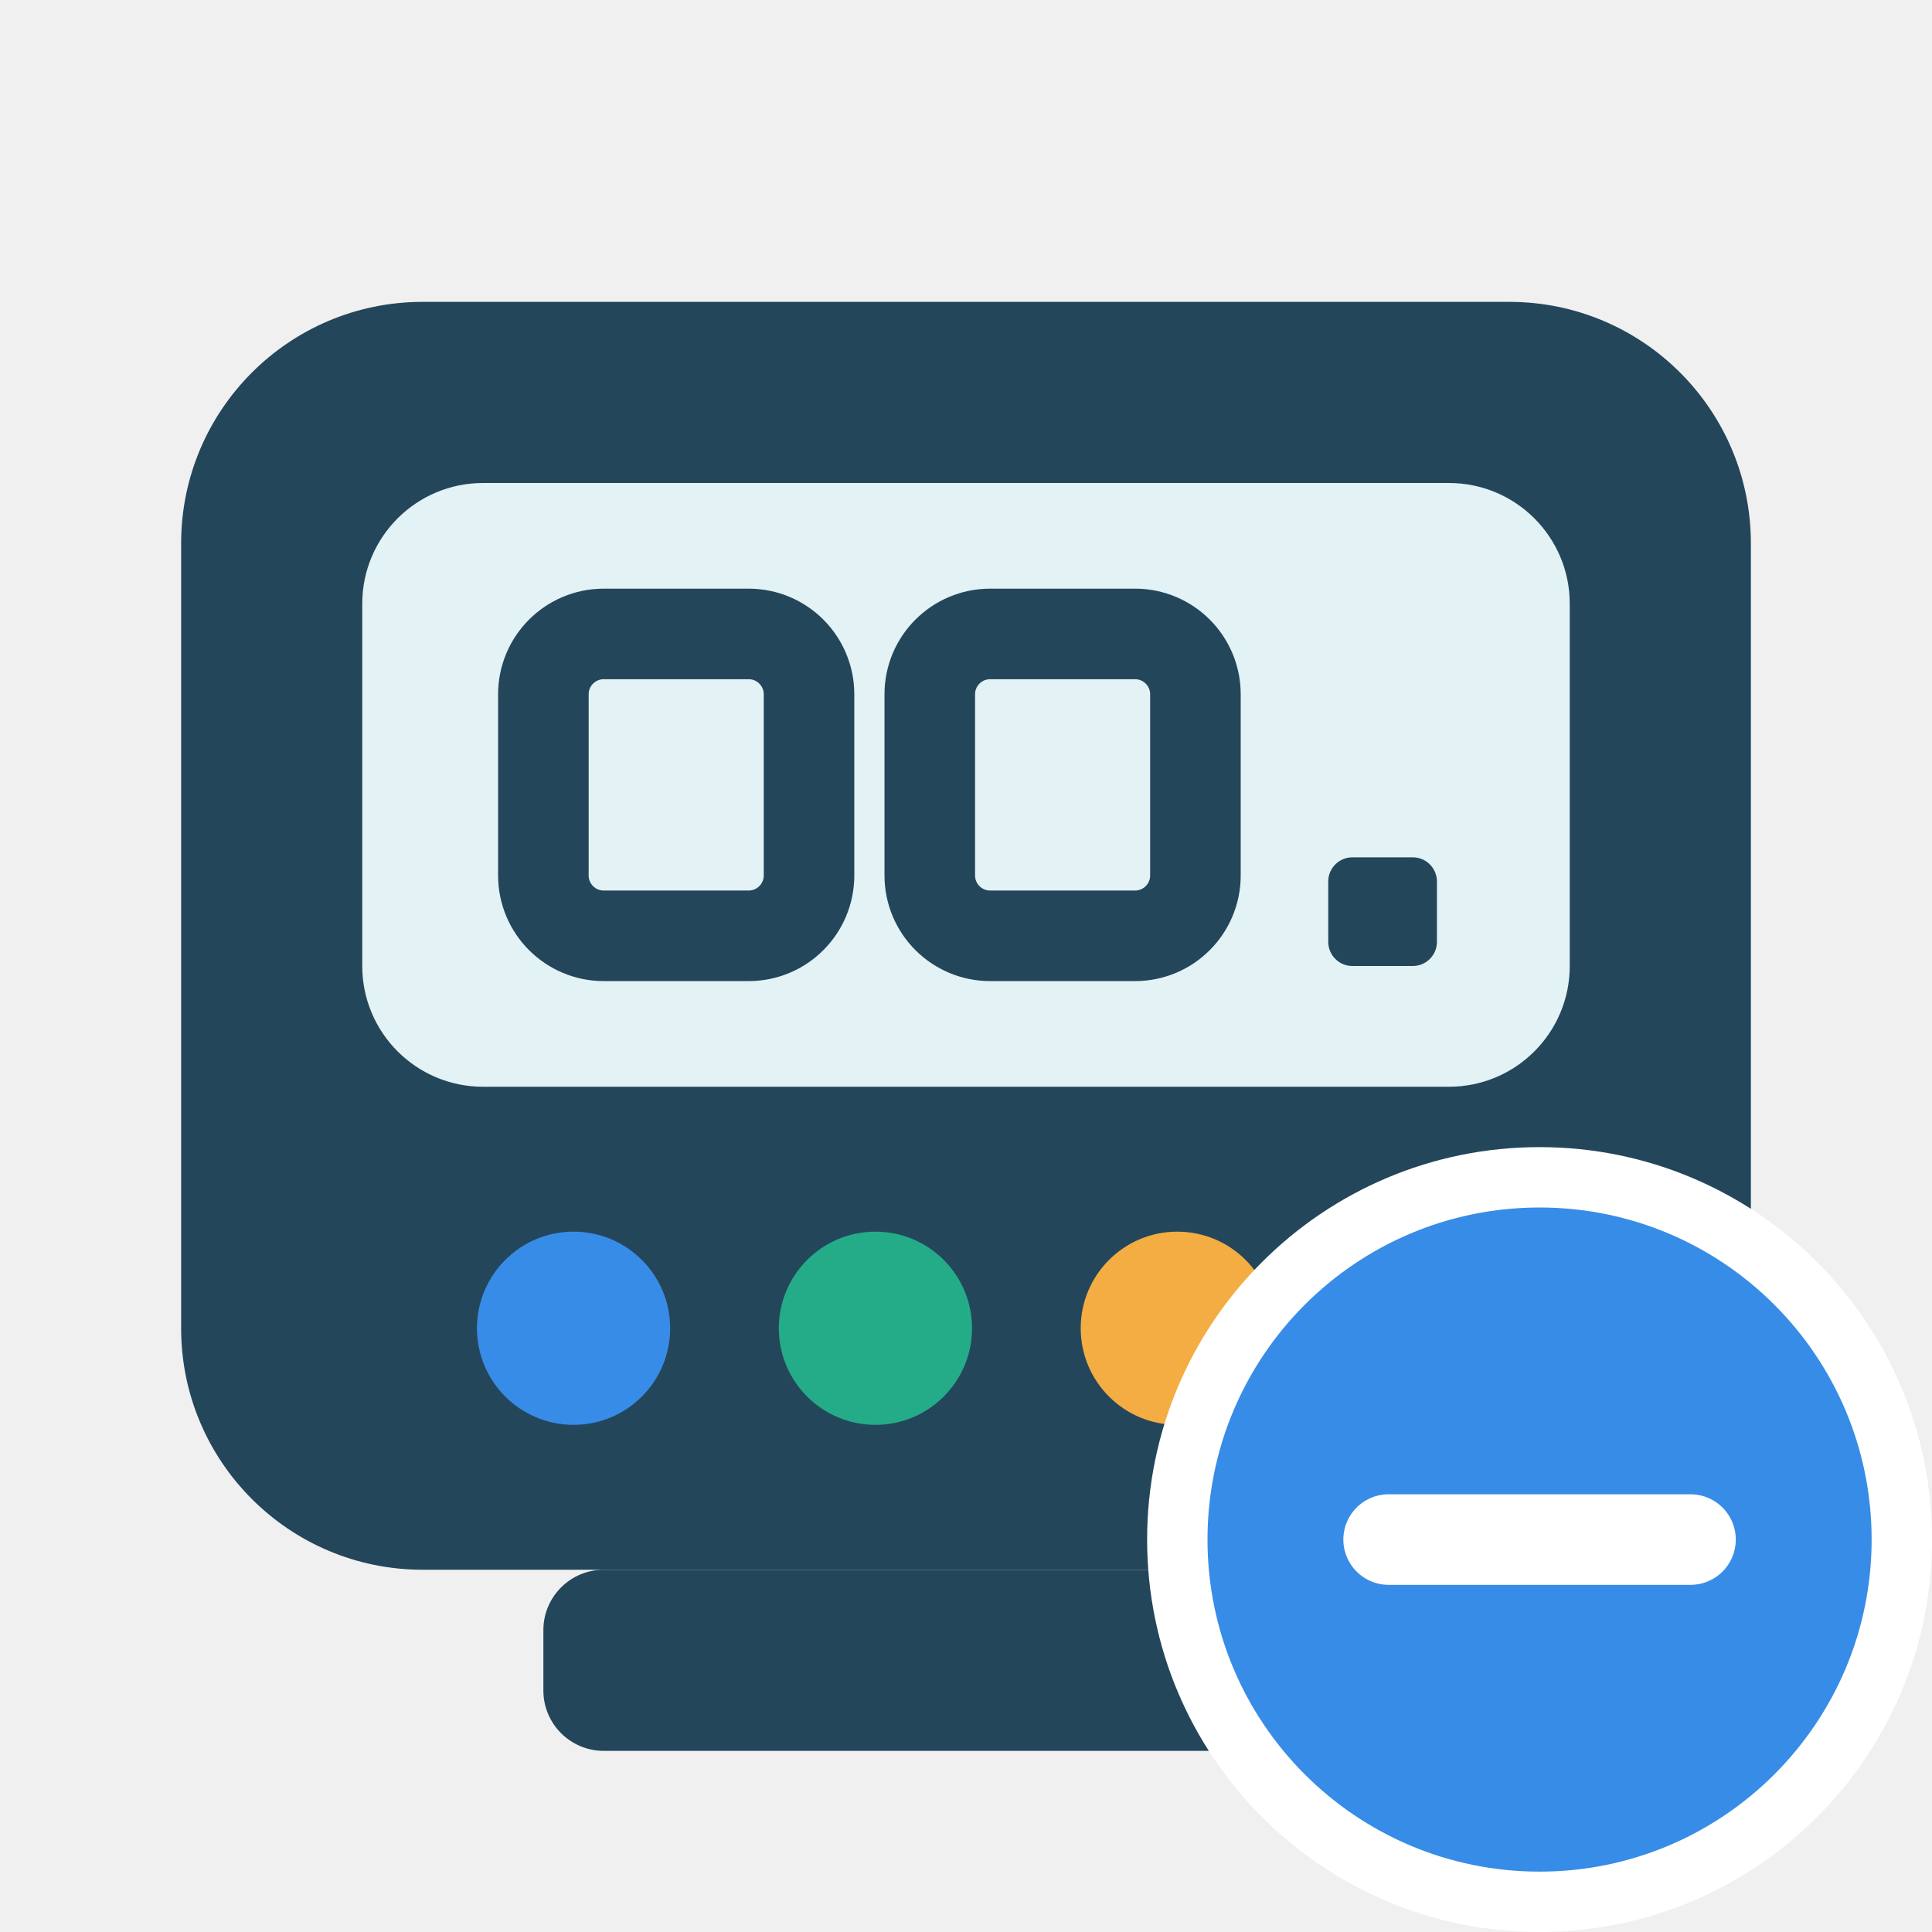
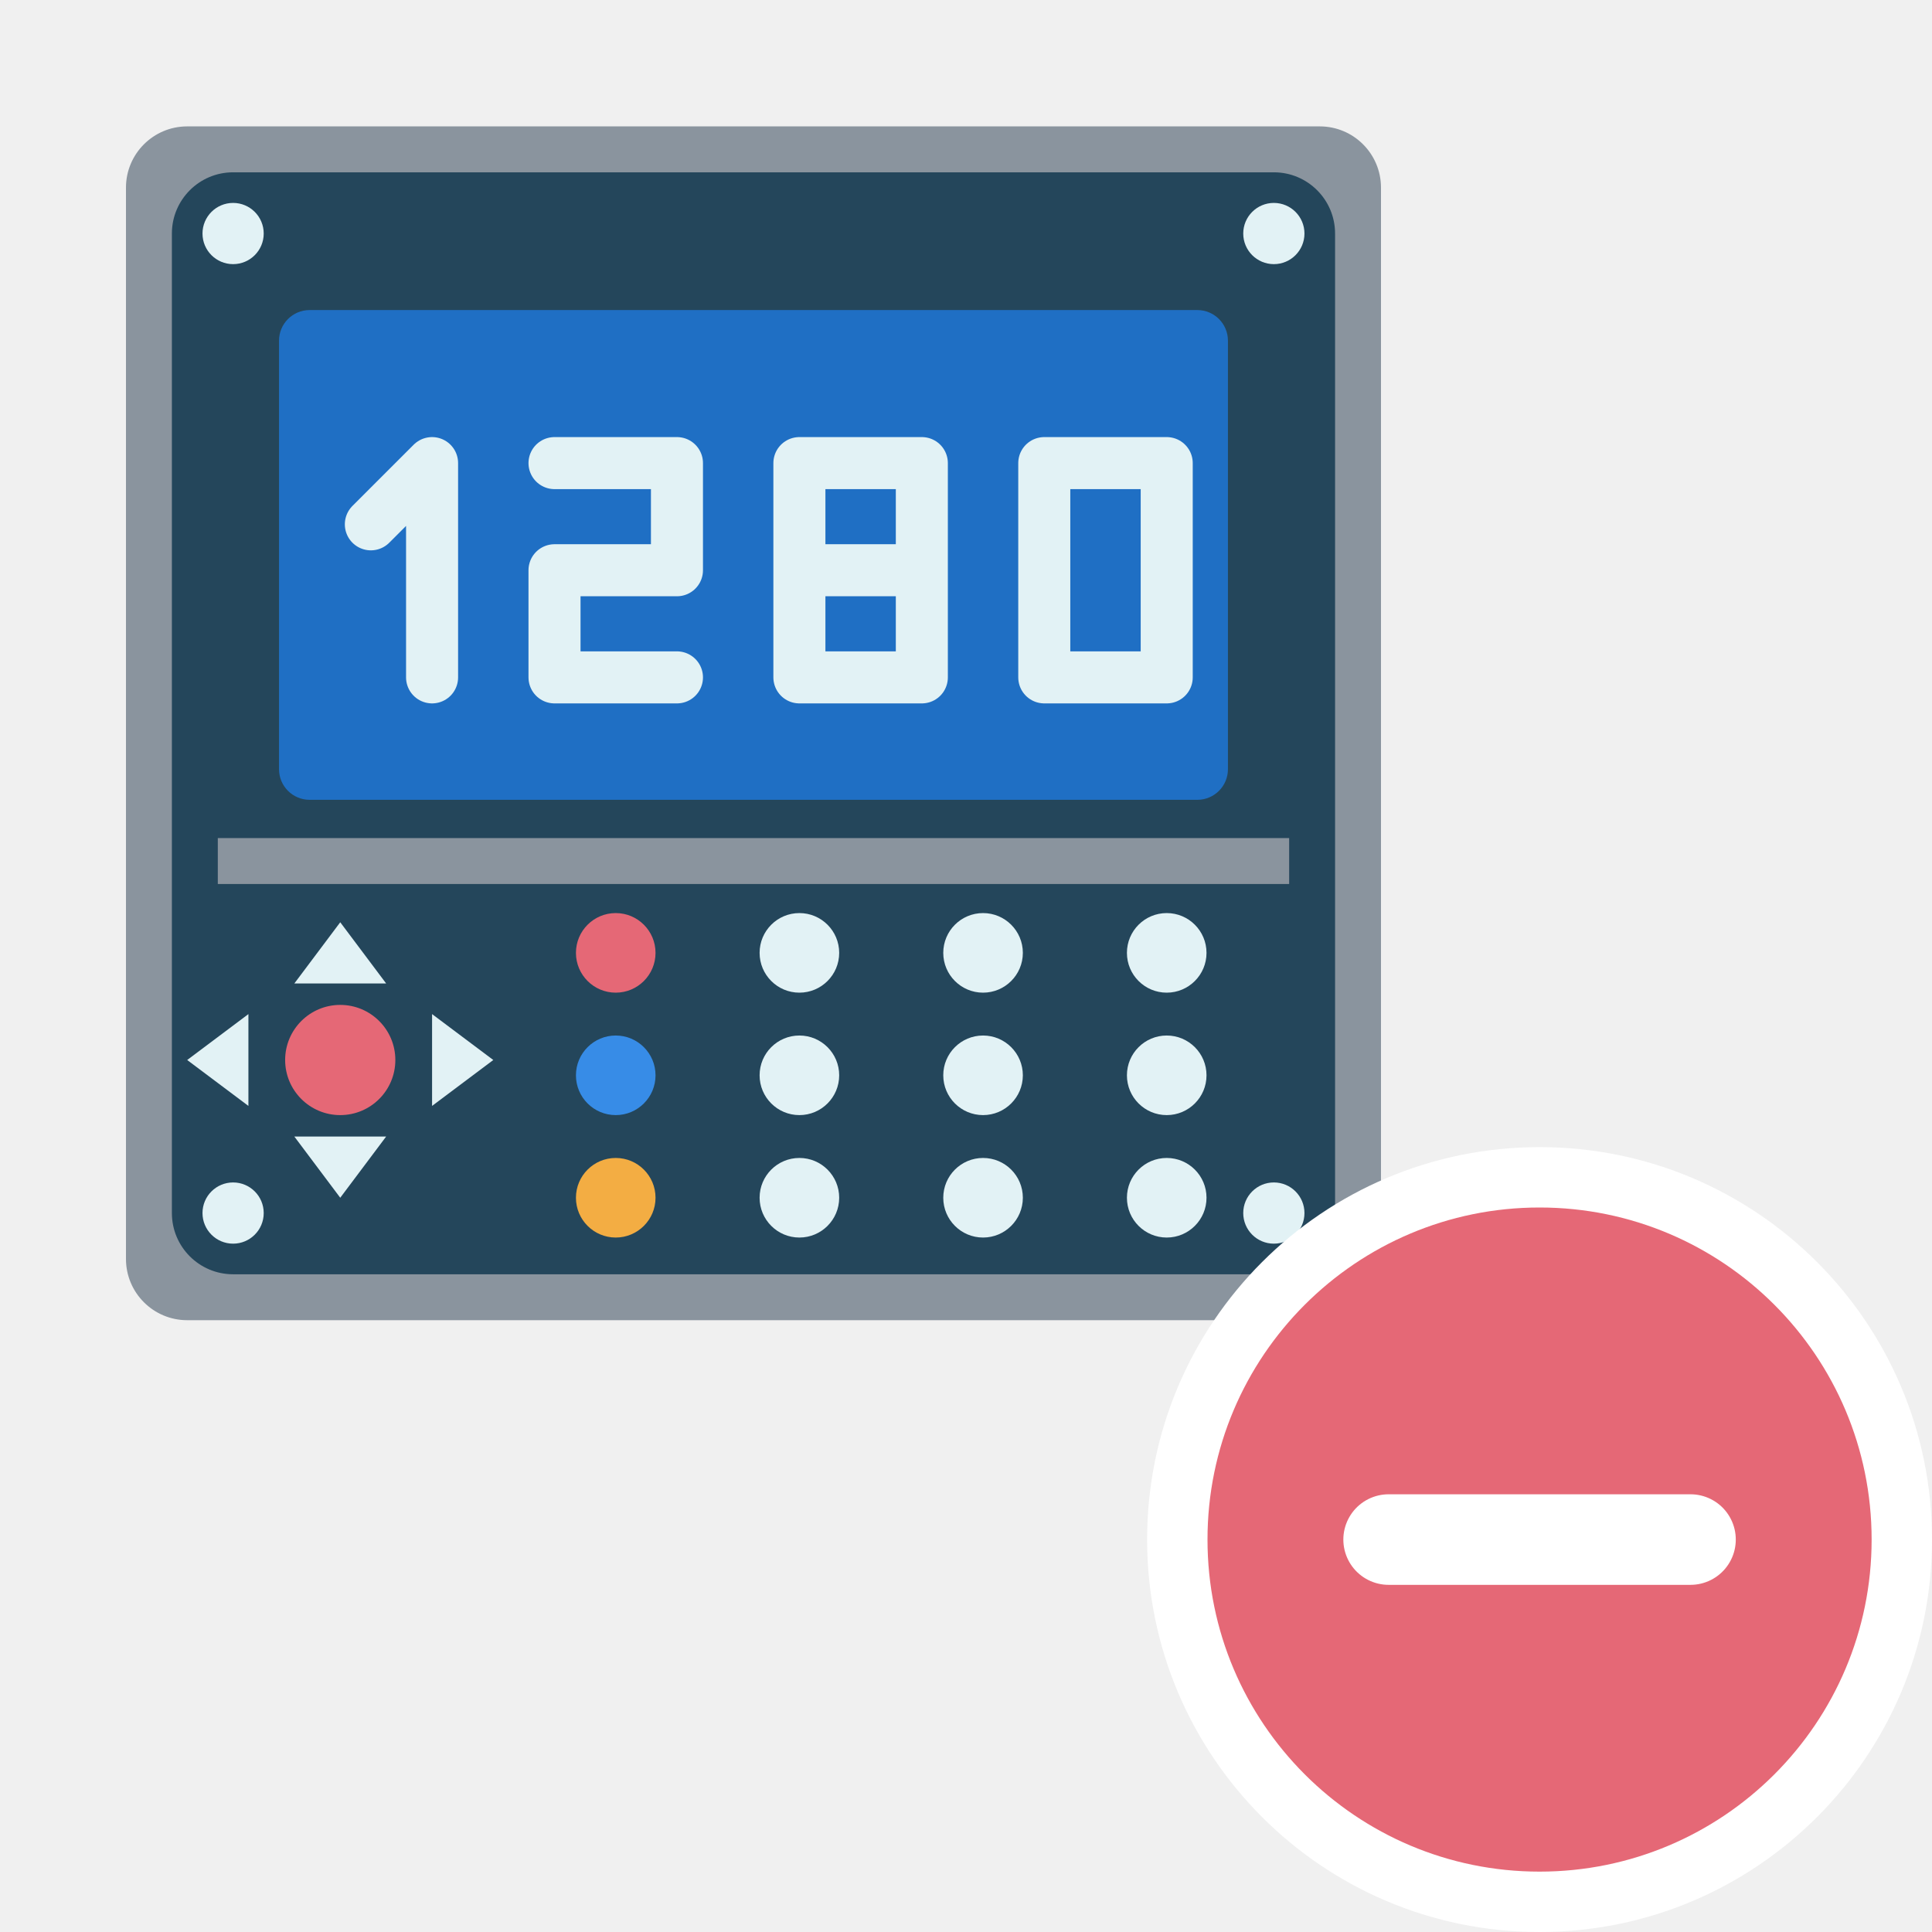
- <svg xmlns="http://www.w3.org/2000/svg" width="32" height="32" viewBox="0 0 32 32">
-   <rect x="9" y="26" width="14" height="3" rx="1" fill="#24465B" />
-   <rect x="3" y="5" width="26" height="21" rx="4" fill="#24465B" />
-   <rect x="6" y="8" width="20" height="10" rx="2" fill="#E2F2F5" />
-   <rect x="9" y="10.5" width="4.4" height="5" rx="1" fill="none" stroke="#24465B" stroke-width="1.5" />
-   <rect x="15.4" y="10.5" width="4.4" height="5" rx="1" fill="none" stroke="#24465B" stroke-width="1.5" />
-   <rect x="22" y="14.2" width="1.8" height="1.8" rx="0.4" fill="#24465B" />
-   <circle cx="9.5" cy="22" r="1.6" fill="#378CE7" />
-   <circle cx="14.5" cy="22" r="1.6" fill="#24AC88" />
-   <circle cx="19.5" cy="22" r="1.6" fill="#F3AD43" />
-   <ellipse cx="25.5" cy="25.5" rx="6.5" ry="6.5" fill="#FFFFFF" />
-   <ellipse cx="25.5" cy="25.5" rx="5.5" ry="5.5" fill="#378CE7" />
-   <polyline points="23,25.5 28,25.5" fill="none" stroke="#FFFFFF" stroke-width="1.5" stroke-linecap="round" stroke-linejoin="round" />
+ <svg xmlns="http://www.w3.org/2000/svg" width="32" height="32" viewBox="0 0 64 64" role="img" aria-labelledby="title">
+   <g transform="translate(0 -1) scale(.78)">
+     <g transform="translate(-10.25 .15) scale(1.3)">
+       <rect x="12" y="5" width="41" height="39" rx="2" fill="#8A949E" />
+       <rect x="13.5" y="6.5" width="38" height="36" rx="2" fill="#24465B" />
+       <rect x="17" y="11" width="31" height="16" rx="1" fill="#1F6FC4" />
+       <path d="m20 18 2-2v7m4-7h4v3.5h-4V23h4m4-7h4v7h-4Zm0 3.5h4m4-3.5h4v7h-4Z" fill="none" stroke="#E2F2F5" stroke-width="1.7" stroke-linecap="round" stroke-linejoin="round" />
+       <path d="M15 29h35" stroke="#8A949E" stroke-width="1.5" />
+       <g fill="#E2F2F5">
+         <circle cx="34" cy="32" r="1.3" />
+         <circle cx="40" cy="32" r="1.3" />
+         <circle cx="46" cy="32" r="1.3" />
+         <circle cx="34" cy="36" r="1.3" />
+         <circle cx="40" cy="36" r="1.3" />
+         <circle cx="46" cy="36" r="1.3" />
+         <circle cx="34" cy="40" r="1.3" />
+         <circle cx="40" cy="40" r="1.3" />
+         <circle cx="46" cy="40" r="1.3" />
+         <path d="m19 31-1.5 2h3Zm0 9-1.5-2h3Zm-5-4.5 2-1.5v3Zm10 0-2-1.5v3Z" />
+       </g>
+       <circle cx="19" cy="35.5" r="1.8" fill="#E56876" />
+       <circle cx="28" cy="32" r="1.3" fill="#E56876" />
+       <circle cx="28" cy="36" r="1.3" fill="#378CE7" />
+       <circle cx="28" cy="40" r="1.3" fill="#F3AD43" />
+       <g fill="#E2F2F5">
+         <circle cx="15.5" cy="8.5" r="1" />
+         <circle cx="49.5" cy="8.5" r="1" />
+         <circle cx="15.5" cy="40.5" r="1" />
+         <circle cx="49.5" cy="40.5" r="1" />
+       </g>
+     </g>
+   </g>
+   <g transform="scale(2)">
+     <ellipse cx="25.5" cy="25.5" rx="6.5" ry="6.5" fill="#FFFFFF" />
+     <ellipse cx="25.5" cy="25.5" rx="5.5" ry="5.5" fill="#E56876" />
+     <polyline points="23,25.5 28,25.5" fill="none" stroke="#FFFFFF" stroke-width="1.5" stroke-linecap="round" stroke-linejoin="round" />
+   </g>
</svg>
